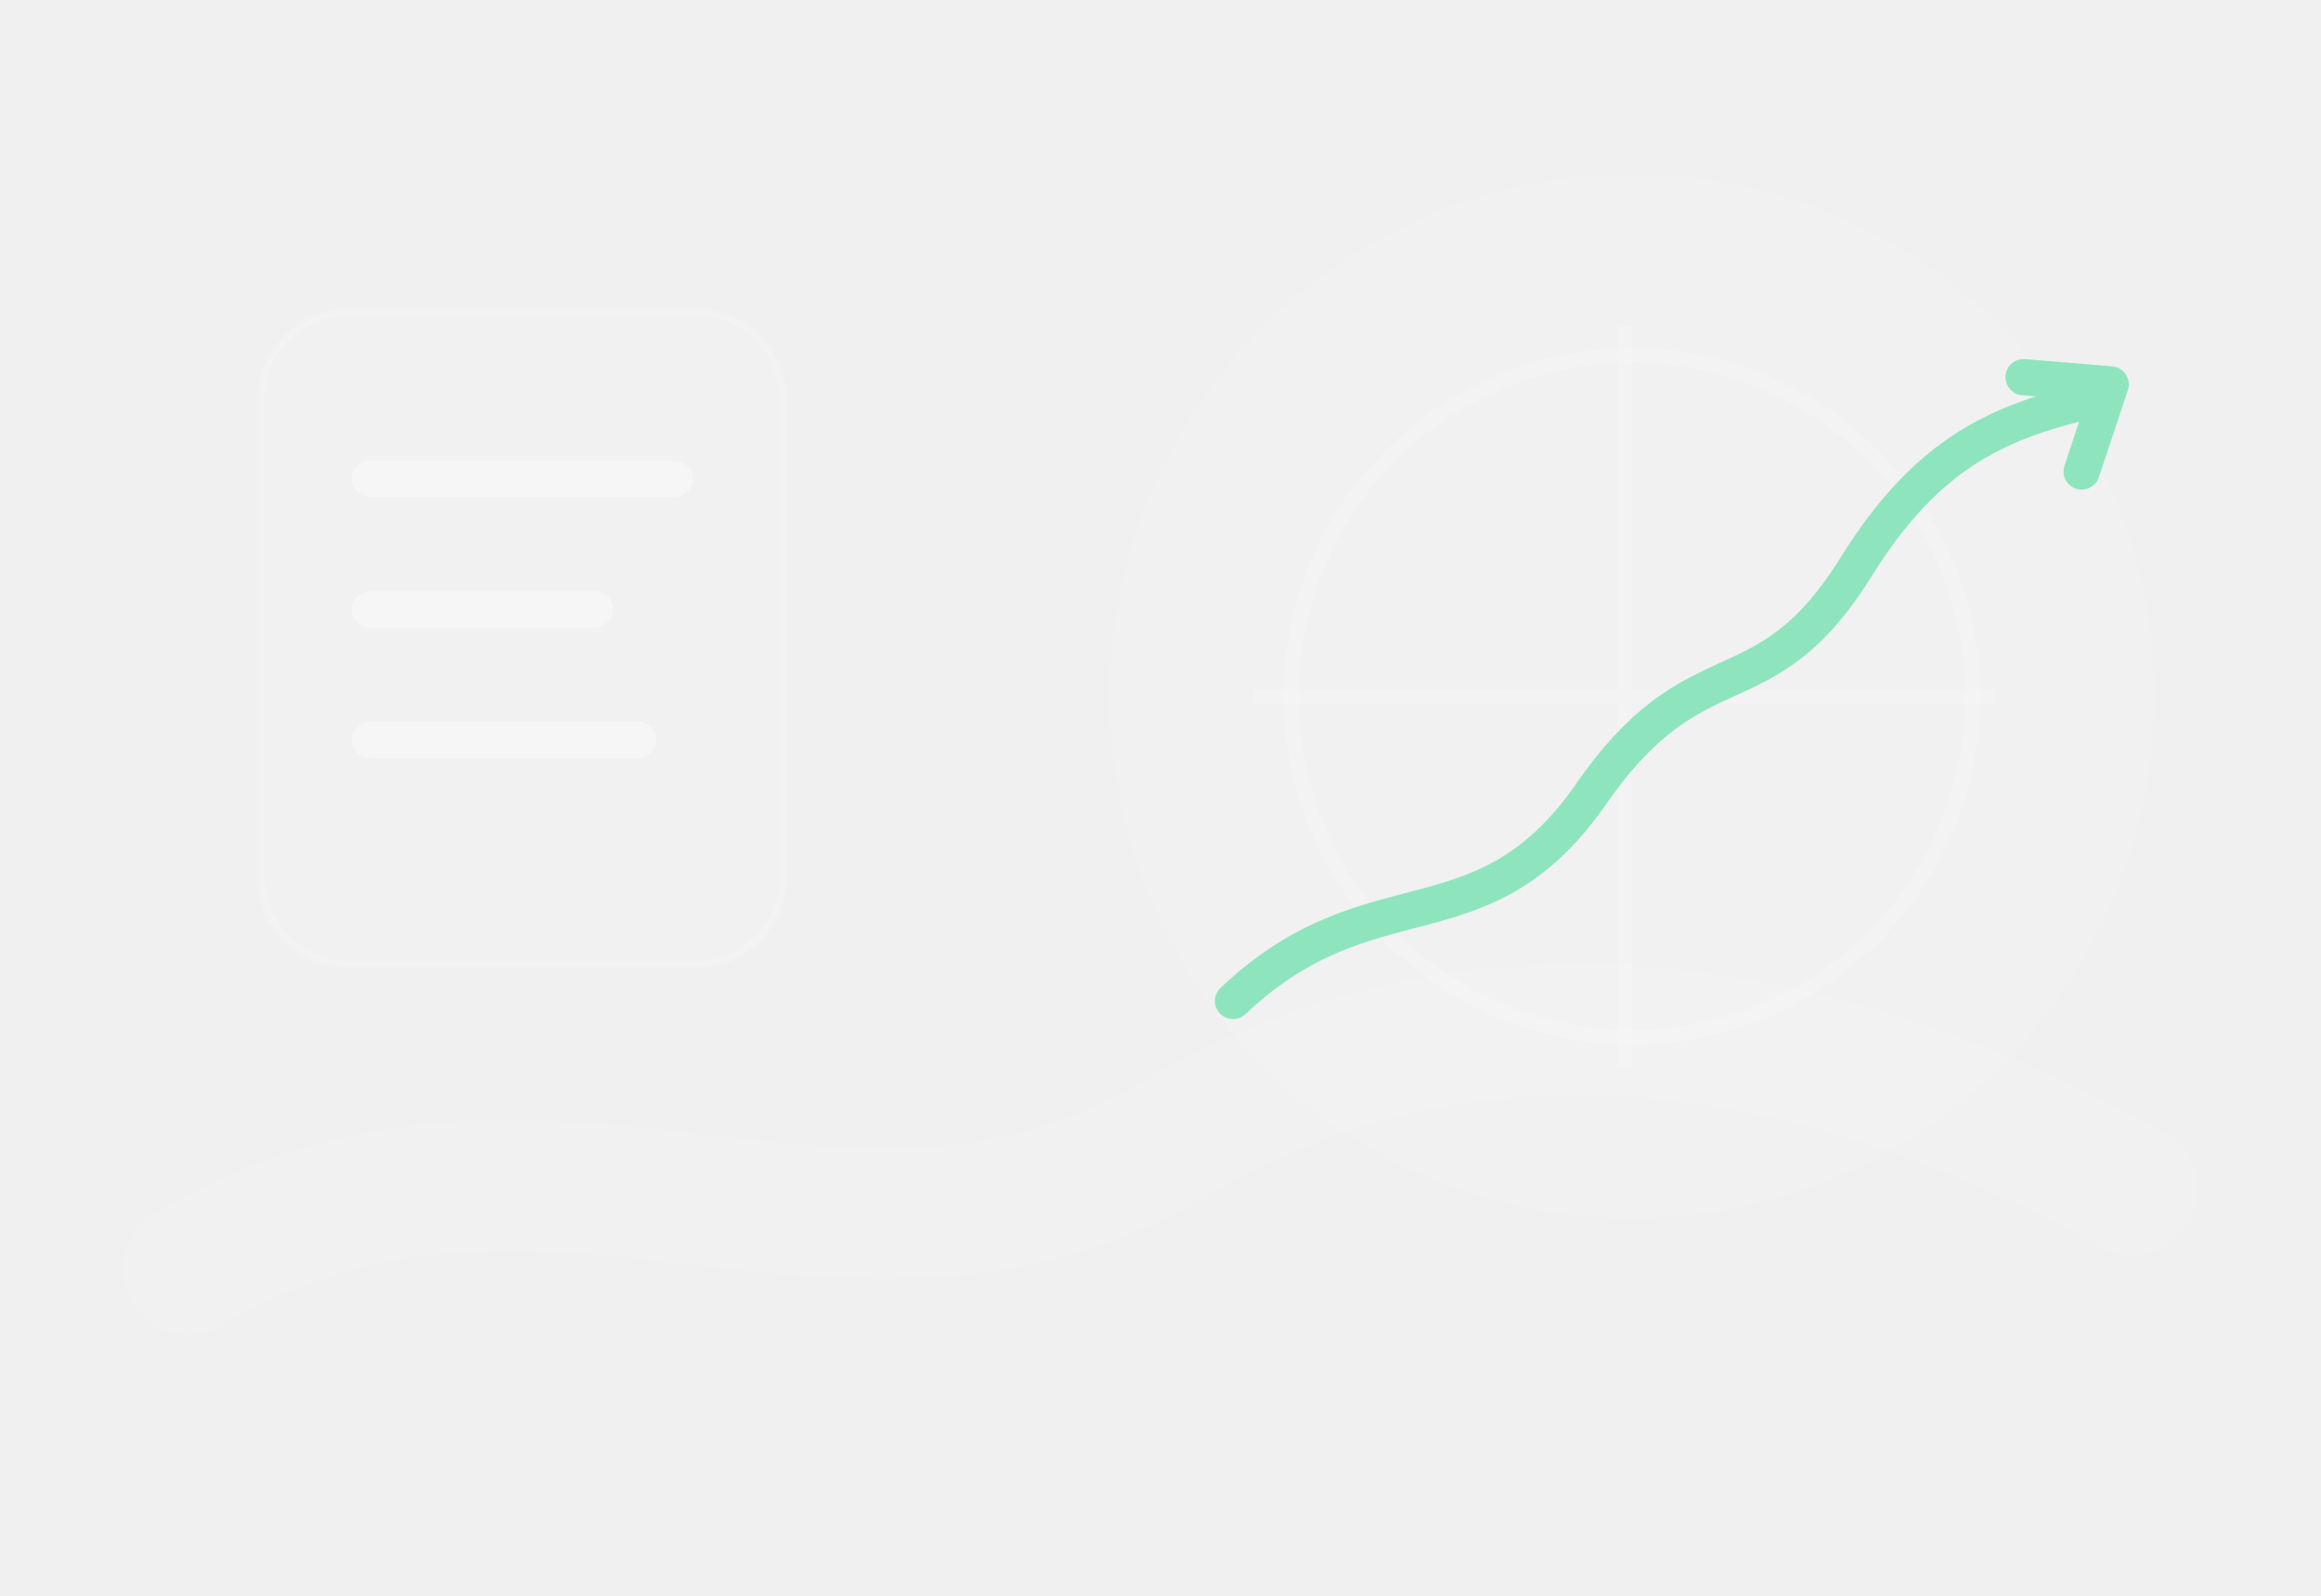
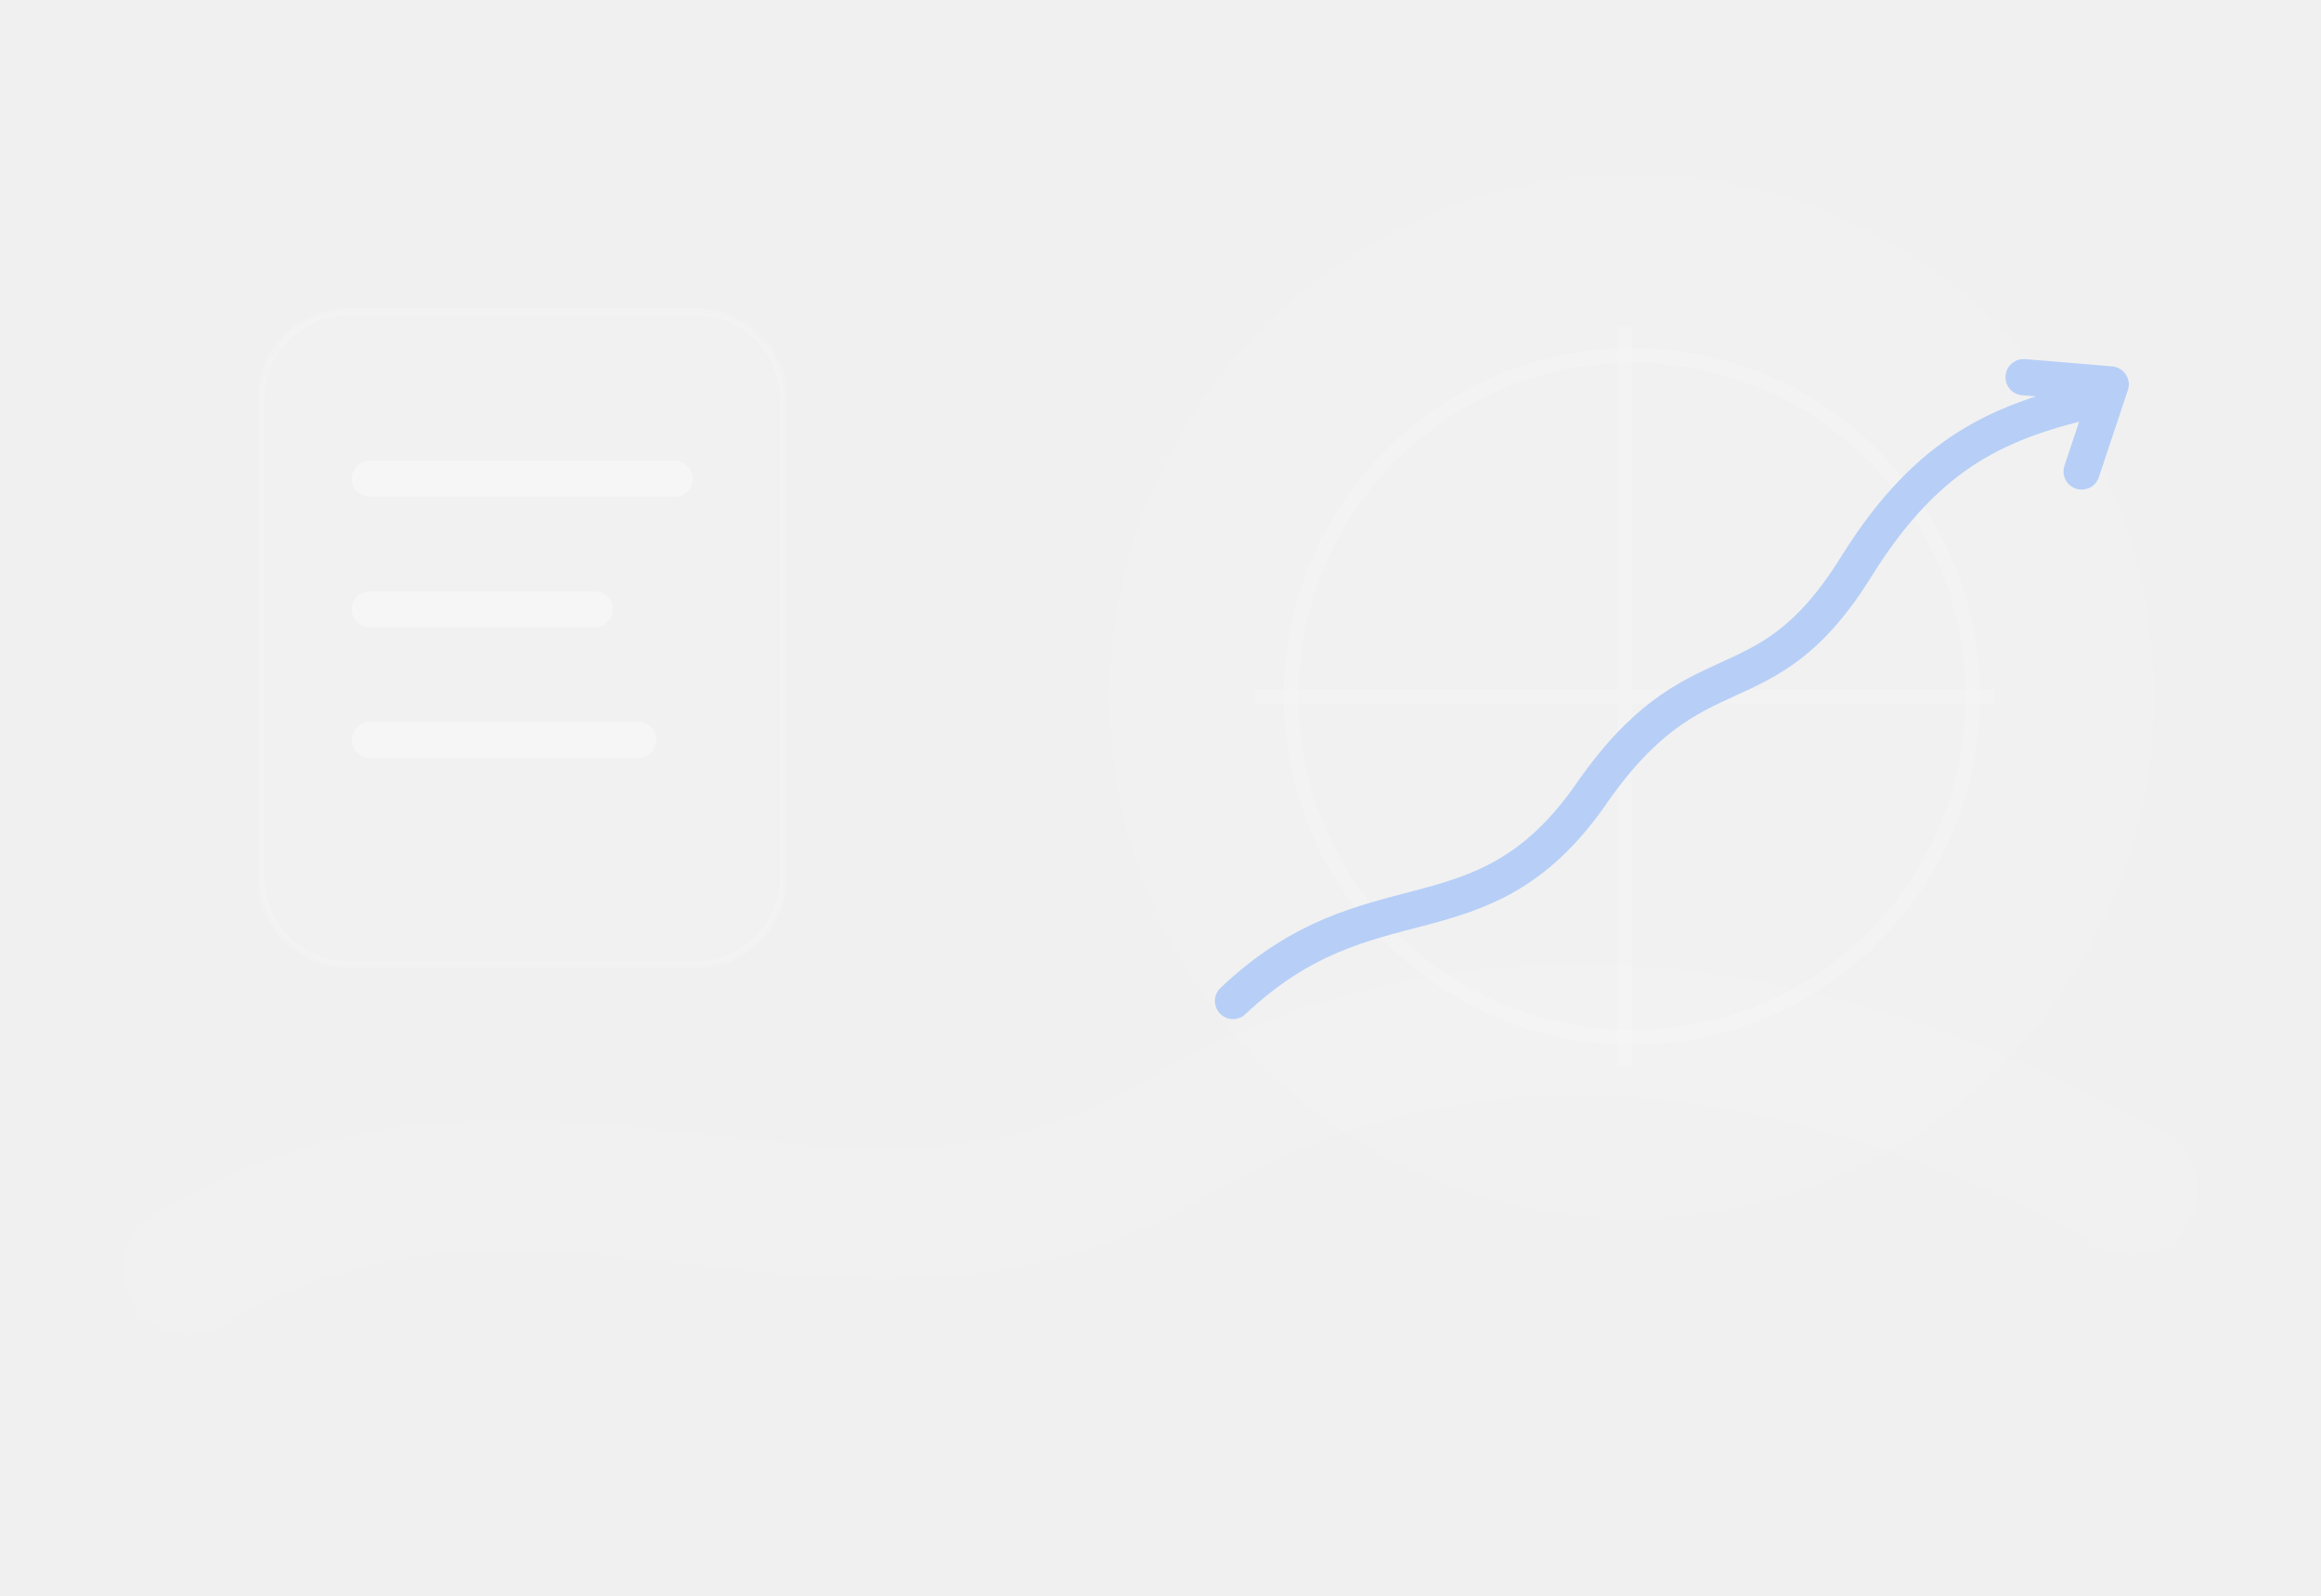
<svg xmlns="http://www.w3.org/2000/svg" viewBox="0 0 320 220" fill="none">
  <circle cx="225" cy="96" r="72" fill="#FFFFFF" fill-opacity=".06" />
  <circle cx="225" cy="96" r="47" stroke="#FFFFFF" stroke-opacity=".16" stroke-width="2" />
  <path d="M224 45v102M173 96h102" stroke="#FFFFFF" stroke-opacity=".12" stroke-width="2" />
-   <path d="M170 138c19-18 34-7 49-28 15-22 24-11 37-32 10-16 20-20 33-23" stroke="#8EE5BD" stroke-width="5" stroke-linecap="round" stroke-linejoin="round" />
-   <path d="m279 52 12 1-4 12" stroke="#8EE5BD" stroke-width="5" stroke-linecap="round" stroke-linejoin="round" />
+   <path d="M170 138c19-18 34-7 49-28 15-22 24-11 37-32 10-16 20-20 33-23" stroke="#B7CFF7" stroke-width="5" stroke-linecap="round" stroke-linejoin="round" />
+   <path d="m279 52 12 1-4 12" stroke="#B7CFF7" stroke-width="5" stroke-linecap="round" stroke-linejoin="round" />
  <rect x="36" y="43" width="72" height="90" rx="12" fill="#FFFFFF" fill-opacity=".07" stroke="#FFFFFF" stroke-opacity=".12" />
  <path d="M51 66h42M51 84h31M51 102h37" stroke="#FFFFFF" stroke-opacity=".34" stroke-width="5" stroke-linecap="round" />
  <path d="M26 175c49-29 90 9 136-18 37-22 83-20 132 7" stroke="#FFFFFF" stroke-opacity=".10" stroke-width="18" stroke-linecap="round" />
</svg>
